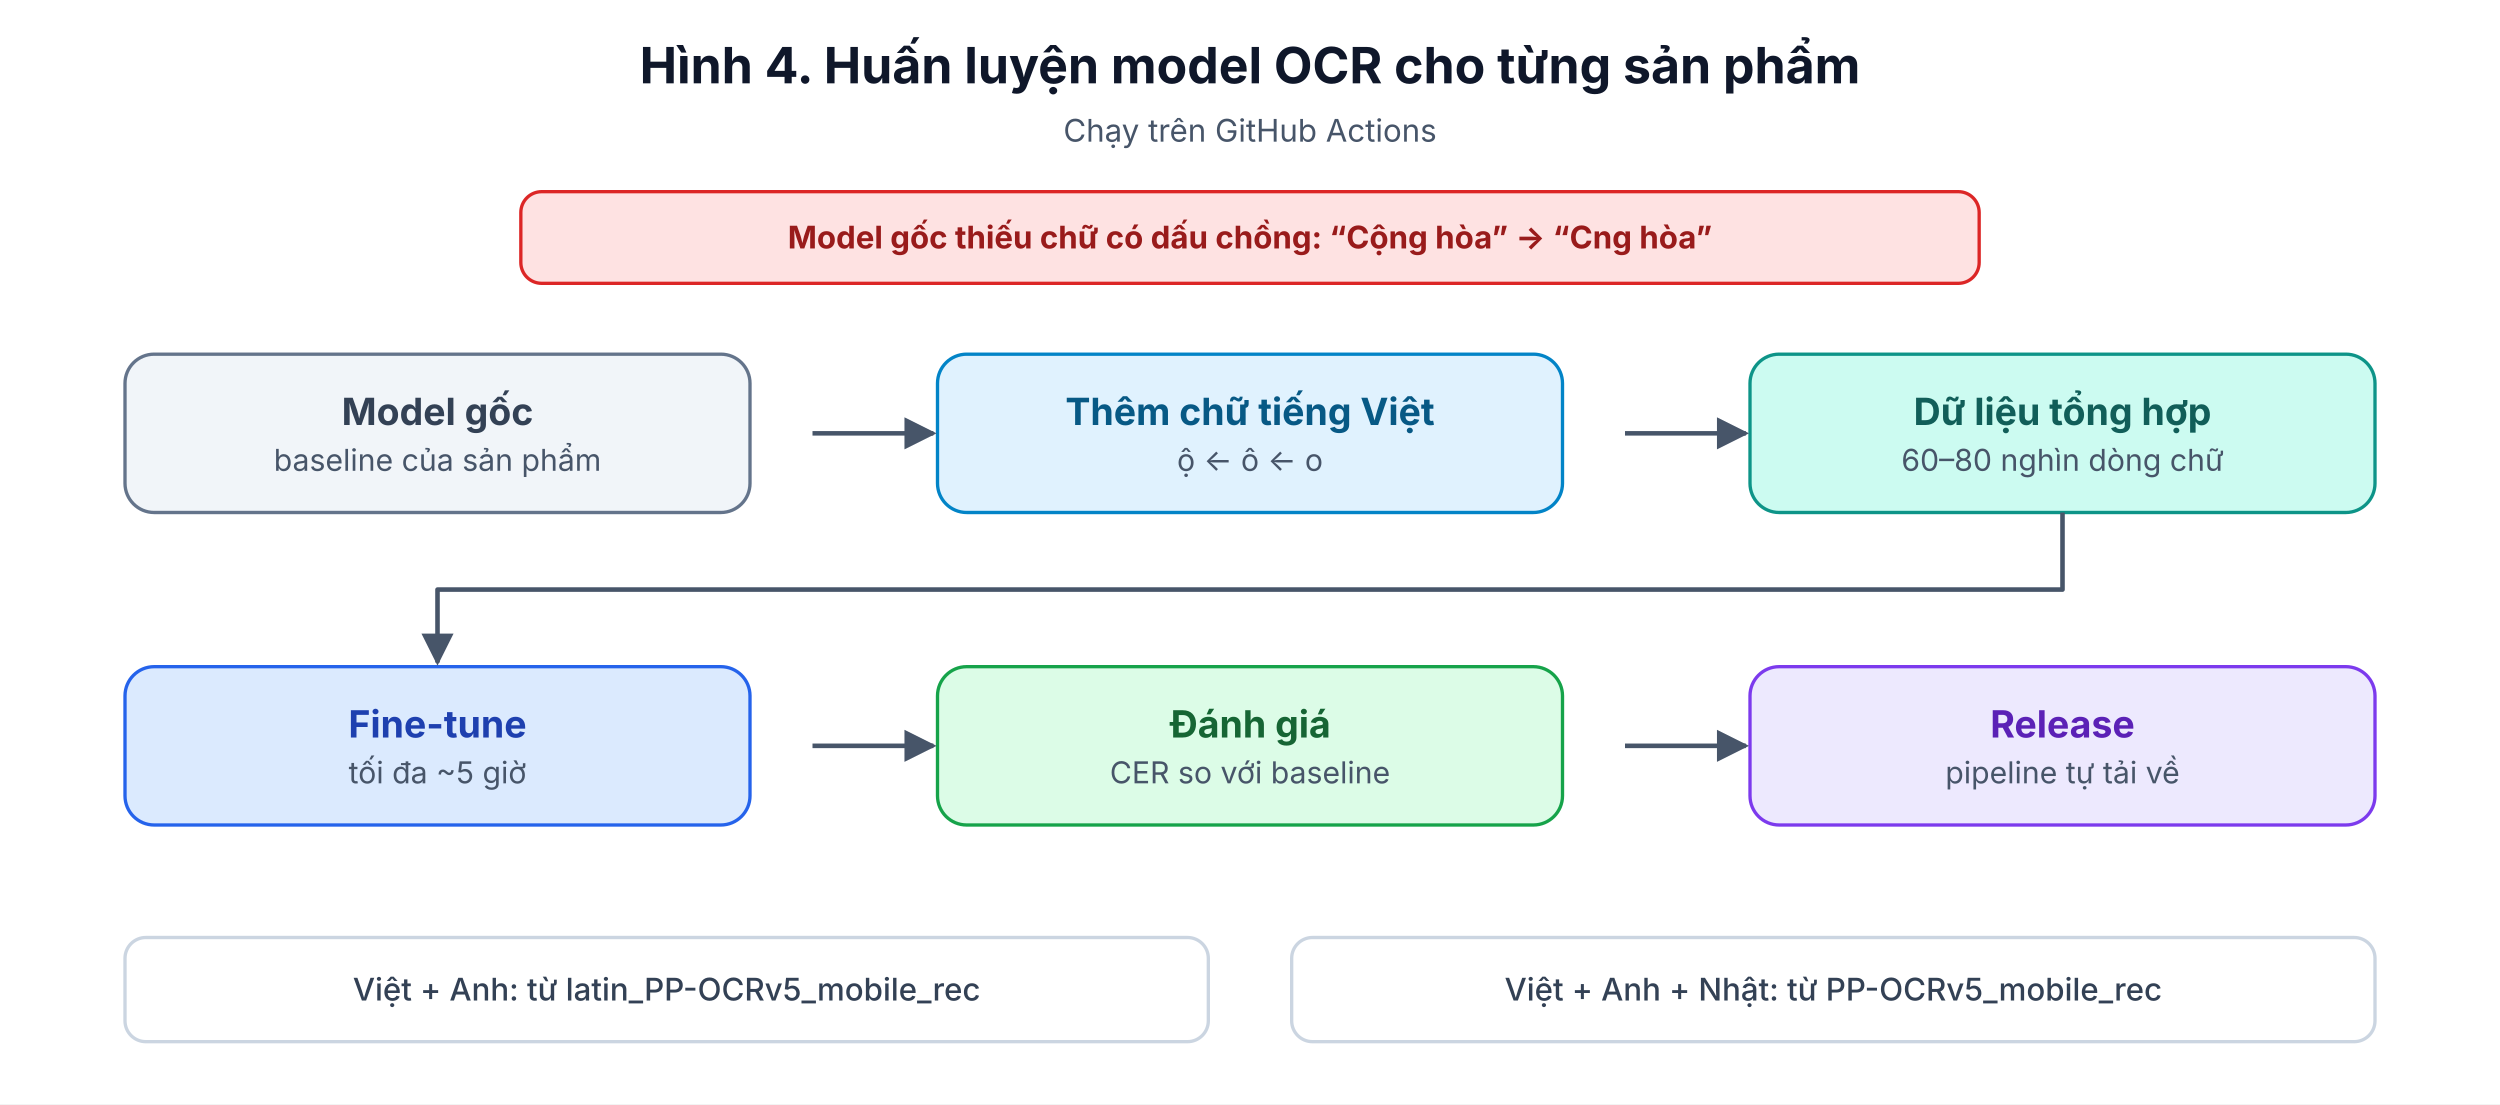
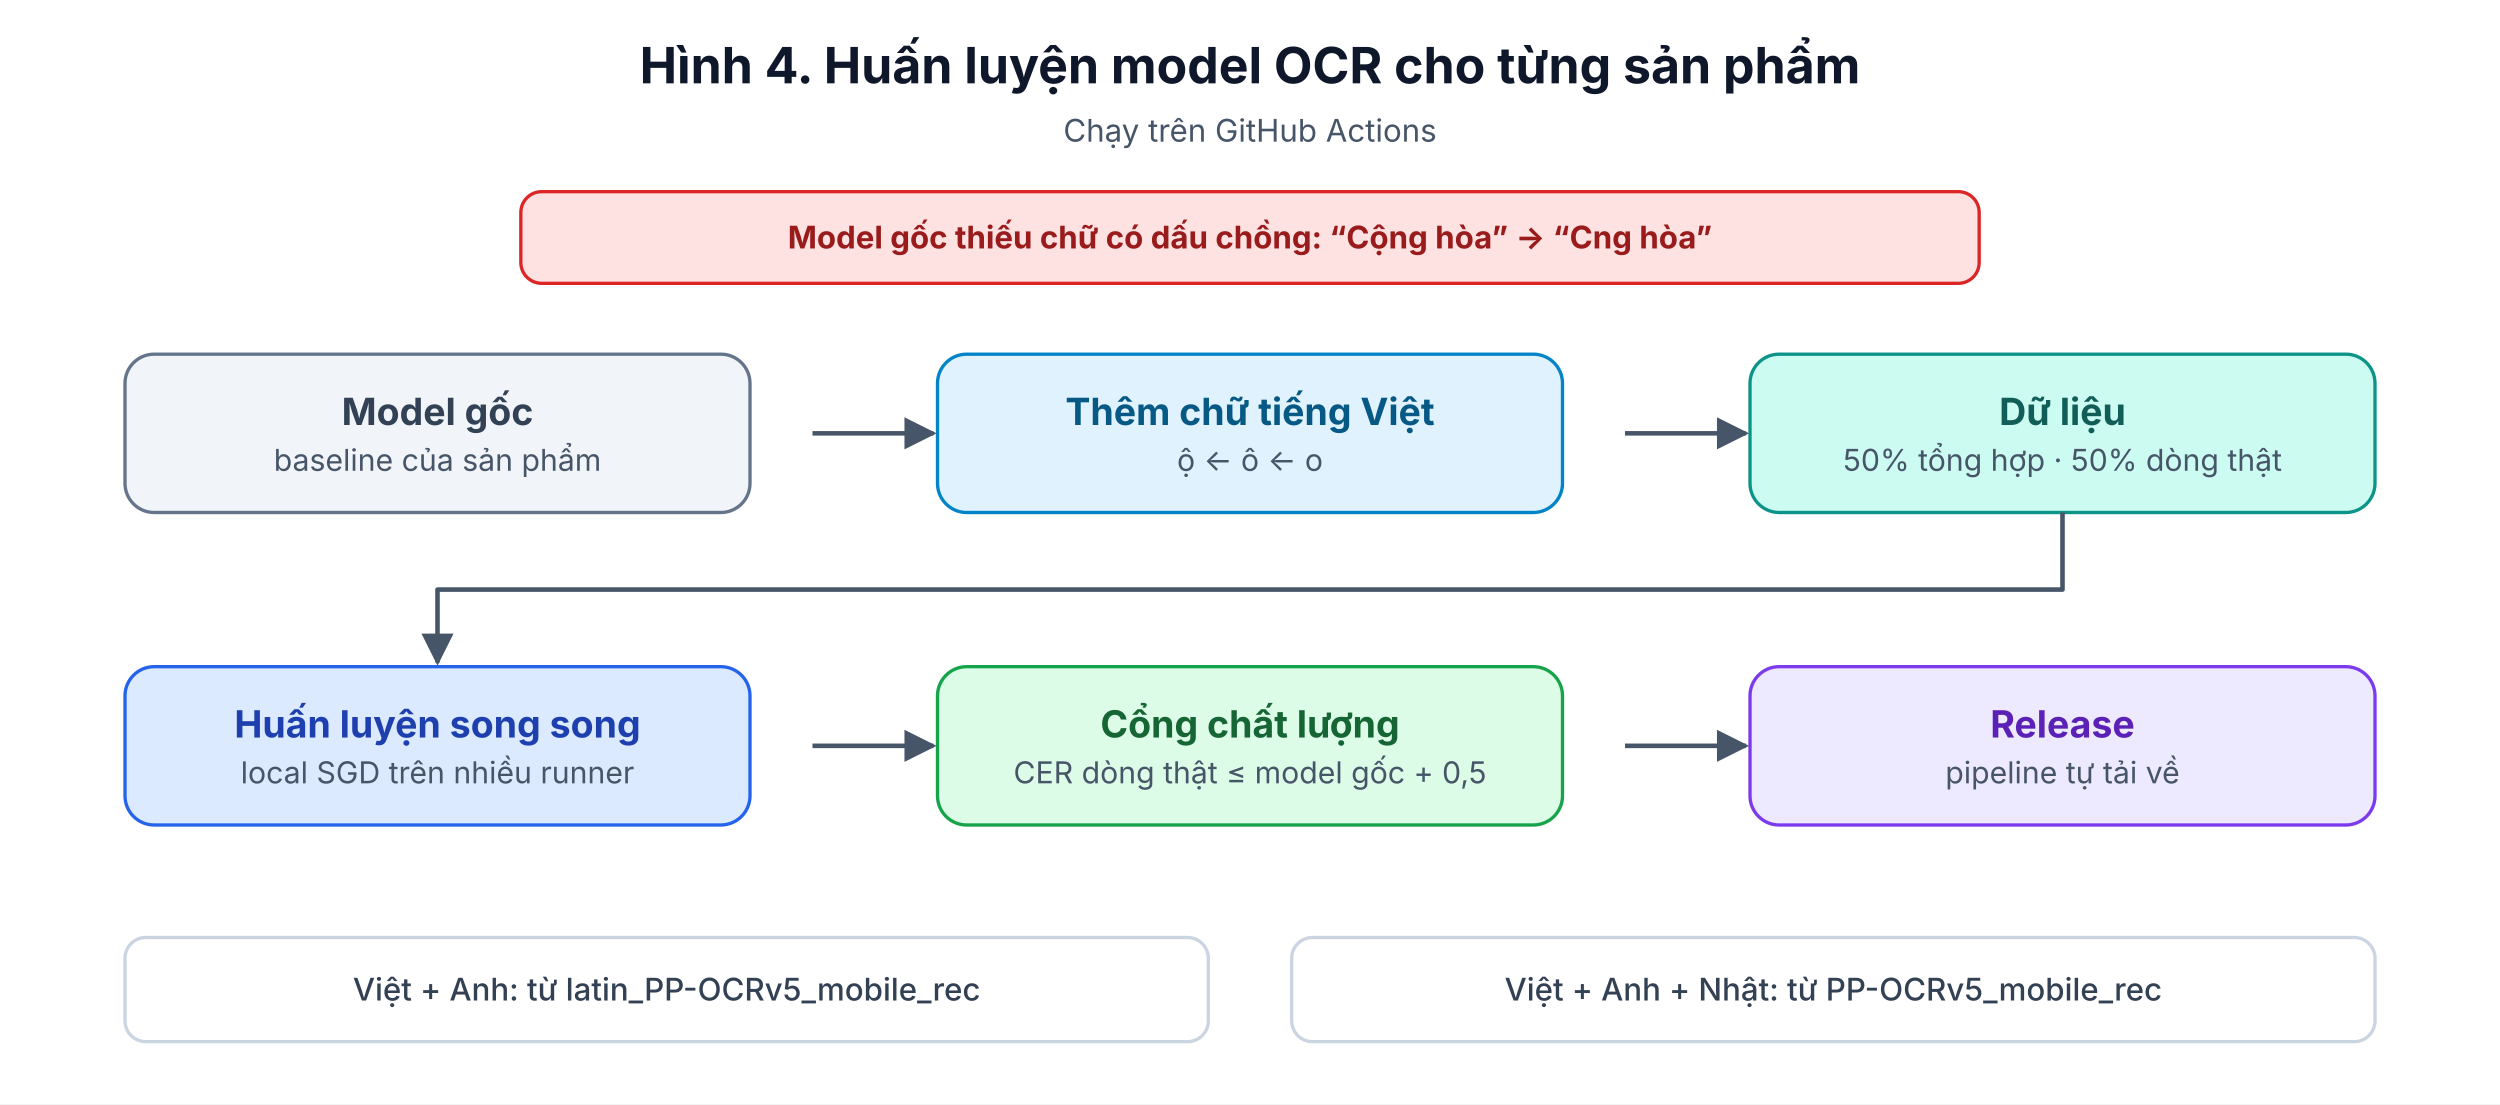
<svg xmlns="http://www.w3.org/2000/svg" width="1200" height="530" viewBox="0 0 1200 530" role="img">
  <defs>
    <marker id="m475569" viewBox="0 0 10 10" refX="9" refY="5" markerWidth="7" markerHeight="7" orient="auto-start-reverse">
      <path d="M 0 0 L 10 5 L 0 10 z" fill="#475569" />
    </marker>
  </defs>
  <rect x="0" y="0" width="1200" height="530" fill="#ffffff" />
  <text x="600.0" y="40" font-family="Inter, 'Segoe UI', Roboto, 'Helvetica Neue', Arial, sans-serif" font-size="24" font-weight="700" fill="#0f172a" text-anchor="middle">
    <tspan x="600.0" dy="0">Hình 4. Huấn luyện model OCR cho từng sản phẩm</tspan>
  </text>
  <text x="600.0" y="68" font-family="Inter, 'Segoe UI', Roboto, 'Helvetica Neue', Arial, sans-serif" font-size="15" font-weight="400" fill="#475569" text-anchor="middle">
    <tspan x="600.0" dy="0">Chạy trên GitHub Actions</tspan>
  </text>
  <rect x="250" y="92" width="700" height="44" rx="10" fill="#fee2e2" stroke="#dc2626" stroke-width="1.6" />
  <text x="600.0" y="119.25" font-family="Inter, 'Segoe UI', Roboto, 'Helvetica Neue', Arial, sans-serif" font-size="15" font-weight="700" fill="#991b1b" text-anchor="middle">
    <tspan x="600.0" dy="0">Model gốc thiếu chữ có dấu chồng:  “Cộng hòa” → “Cng hòa”</tspan>
  </text>
  <rect x="60" y="170" width="300" height="76" rx="14" fill="#f1f5f9" stroke="#64748b" stroke-width="1.6" />
  <text x="210.0" y="204.0" font-family="Inter, 'Segoe UI', Roboto, 'Helvetica Neue', Arial, sans-serif" font-size="18" font-weight="700" fill="#334155" text-anchor="middle">
    <tspan x="210.0" dy="0">Model gốc</tspan>
  </text>
  <text x="210.0" y="226.0" font-family="Inter, 'Segoe UI', Roboto, 'Helvetica Neue', Arial, sans-serif" font-size="14.5" font-weight="400" fill="#475569" text-anchor="middle">
    <tspan x="210.0" dy="0">baseline của sản phẩm</tspan>
  </text>
  <rect x="450" y="170" width="300" height="76" rx="14" fill="#e0f2fe" stroke="#0284c7" stroke-width="1.6" />
  <text x="600.0" y="204.0" font-family="Inter, 'Segoe UI', Roboto, 'Helvetica Neue', Arial, sans-serif" font-size="18" font-weight="700" fill="#075985" text-anchor="middle">
    <tspan x="600.0" dy="0">Thêm chữ tiếng Việt</tspan>
  </text>
  <text x="600.0" y="226.0" font-family="Inter, 'Segoe UI', Roboto, 'Helvetica Neue', Arial, sans-serif" font-size="14.5" font-weight="400" fill="#475569" text-anchor="middle">
    <tspan x="600.0" dy="0">ộ ← ô ← o</tspan>
  </text>
  <path d="M 390 208 L 448 208" fill="none" stroke="#475569" stroke-width="2.2" stroke-linejoin="round" marker-end="url(#m475569)" />
  <rect x="840" y="170" width="300" height="76" rx="14" fill="#ccfbf1" stroke="#0d9488" stroke-width="1.6" />
  <text x="990.0" y="204.0" font-family="Inter, 'Segoe UI', Roboto, 'Helvetica Neue', Arial, sans-serif" font-size="18" font-weight="700" fill="#115e59" text-anchor="middle">
-     <tspan x="990.0" dy="0">Dữ liệu tổng hợp</tspan>
+     <tspan x="990.0" dy="0">Dữ liệu</tspan>
  </text>
  <text x="990.0" y="226.0" font-family="Inter, 'Segoe UI', Roboto, 'Helvetica Neue', Arial, sans-serif" font-size="14.5" font-weight="400" fill="#475569" text-anchor="middle">
-     <tspan x="990.0" dy="0">60–80 nghìn dòng chữ</tspan>
+     <tspan x="990.0" dy="0">50% tổng hợp · 50% dòng thật</tspan>
  </text>
  <path d="M 780 208 L 838 208" fill="none" stroke="#475569" stroke-width="2.2" stroke-linejoin="round" marker-end="url(#m475569)" />
  <rect x="60" y="320" width="300" height="76" rx="14" fill="#dbeafe" stroke="#2563eb" stroke-width="1.6" />
  <text x="210.0" y="354.0" font-family="Inter, 'Segoe UI', Roboto, 'Helvetica Neue', Arial, sans-serif" font-size="18" font-weight="700" fill="#1e40af" text-anchor="middle">
-     <tspan x="210.0" dy="0">Fine-tune</tspan>
+     <tspan x="210.0" dy="0">Huấn luyện song song</tspan>
  </text>
  <text x="210.0" y="376.0" font-family="Inter, 'Segoe UI', Roboto, 'Helvetica Neue', Arial, sans-serif" font-size="14.5" font-weight="400" fill="#475569" text-anchor="middle">
-     <tspan x="210.0" dy="0">tối đa ~5 giờ</tspan>
+     <tspan x="210.0" dy="0">local SGD trên nhiều runner</tspan>
  </text>
  <rect x="450" y="320" width="300" height="76" rx="14" fill="#dcfce7" stroke="#16a34a" stroke-width="1.6" />
  <text x="600.0" y="354.0" font-family="Inter, 'Segoe UI', Roboto, 'Helvetica Neue', Arial, sans-serif" font-size="18" font-weight="700" fill="#166534" text-anchor="middle">
-     <tspan x="600.0" dy="0">Đánh giá</tspan>
+     <tspan x="600.0" dy="0">Cổng chất lượng</tspan>
  </text>
  <text x="600.0" y="376.0" font-family="Inter, 'Segoe UI', Roboto, 'Helvetica Neue', Arial, sans-serif" font-size="14.5" font-weight="400" fill="#475569" text-anchor="middle">
-     <tspan x="600.0" dy="0">CER so với baseline</tspan>
+     <tspan x="600.0" dy="0">CER dòng thật ≤ model gốc + 0,5</tspan>
  </text>
  <path d="M 390 358 L 448 358" fill="none" stroke="#475569" stroke-width="2.2" stroke-linejoin="round" marker-end="url(#m475569)" />
  <rect x="840" y="320" width="300" height="76" rx="14" fill="#ede9fe" stroke="#7c3aed" stroke-width="1.6" />
  <text x="990.0" y="354.0" font-family="Inter, 'Segoe UI', Roboto, 'Helvetica Neue', Arial, sans-serif" font-size="18" font-weight="700" fill="#5b21b6" text-anchor="middle">
    <tspan x="990.0" dy="0">Release</tspan>
  </text>
  <text x="990.0" y="376.0" font-family="Inter, 'Segoe UI', Roboto, 'Helvetica Neue', Arial, sans-serif" font-size="14.5" font-weight="400" fill="#475569" text-anchor="middle">
    <tspan x="990.0" dy="0">pipeline tự tải về</tspan>
  </text>
  <path d="M 780 358 L 838 358" fill="none" stroke="#475569" stroke-width="2.2" stroke-linejoin="round" marker-end="url(#m475569)" />
  <path d="M 990 246 L 990 283 L 210 283 L 210 318" fill="none" stroke="#475569" stroke-width="2.2" stroke-linejoin="round" marker-end="url(#m475569)" />
  <rect x="60" y="450" width="520" height="50" rx="10" fill="#ffffff" stroke="#cbd5e1" stroke-width="1.6" />
  <text x="320.0" y="480.25" font-family="Inter, 'Segoe UI', Roboto, 'Helvetica Neue', Arial, sans-serif" font-size="15" font-weight="500" fill="#334155" text-anchor="middle">
    <tspan x="320.0" dy="0">Việt + Anh: từ latin_PP-OCRv5_mobile_rec</tspan>
  </text>
  <rect x="620" y="450" width="520" height="50" rx="10" fill="#ffffff" stroke="#cbd5e1" stroke-width="1.6" />
  <text x="880.0" y="480.25" font-family="Inter, 'Segoe UI', Roboto, 'Helvetica Neue', Arial, sans-serif" font-size="15" font-weight="500" fill="#334155" text-anchor="middle">
    <tspan x="880.0" dy="0">Việt + Anh + Nhật: từ PP-OCRv5_mobile_rec</tspan>
  </text>
</svg>
